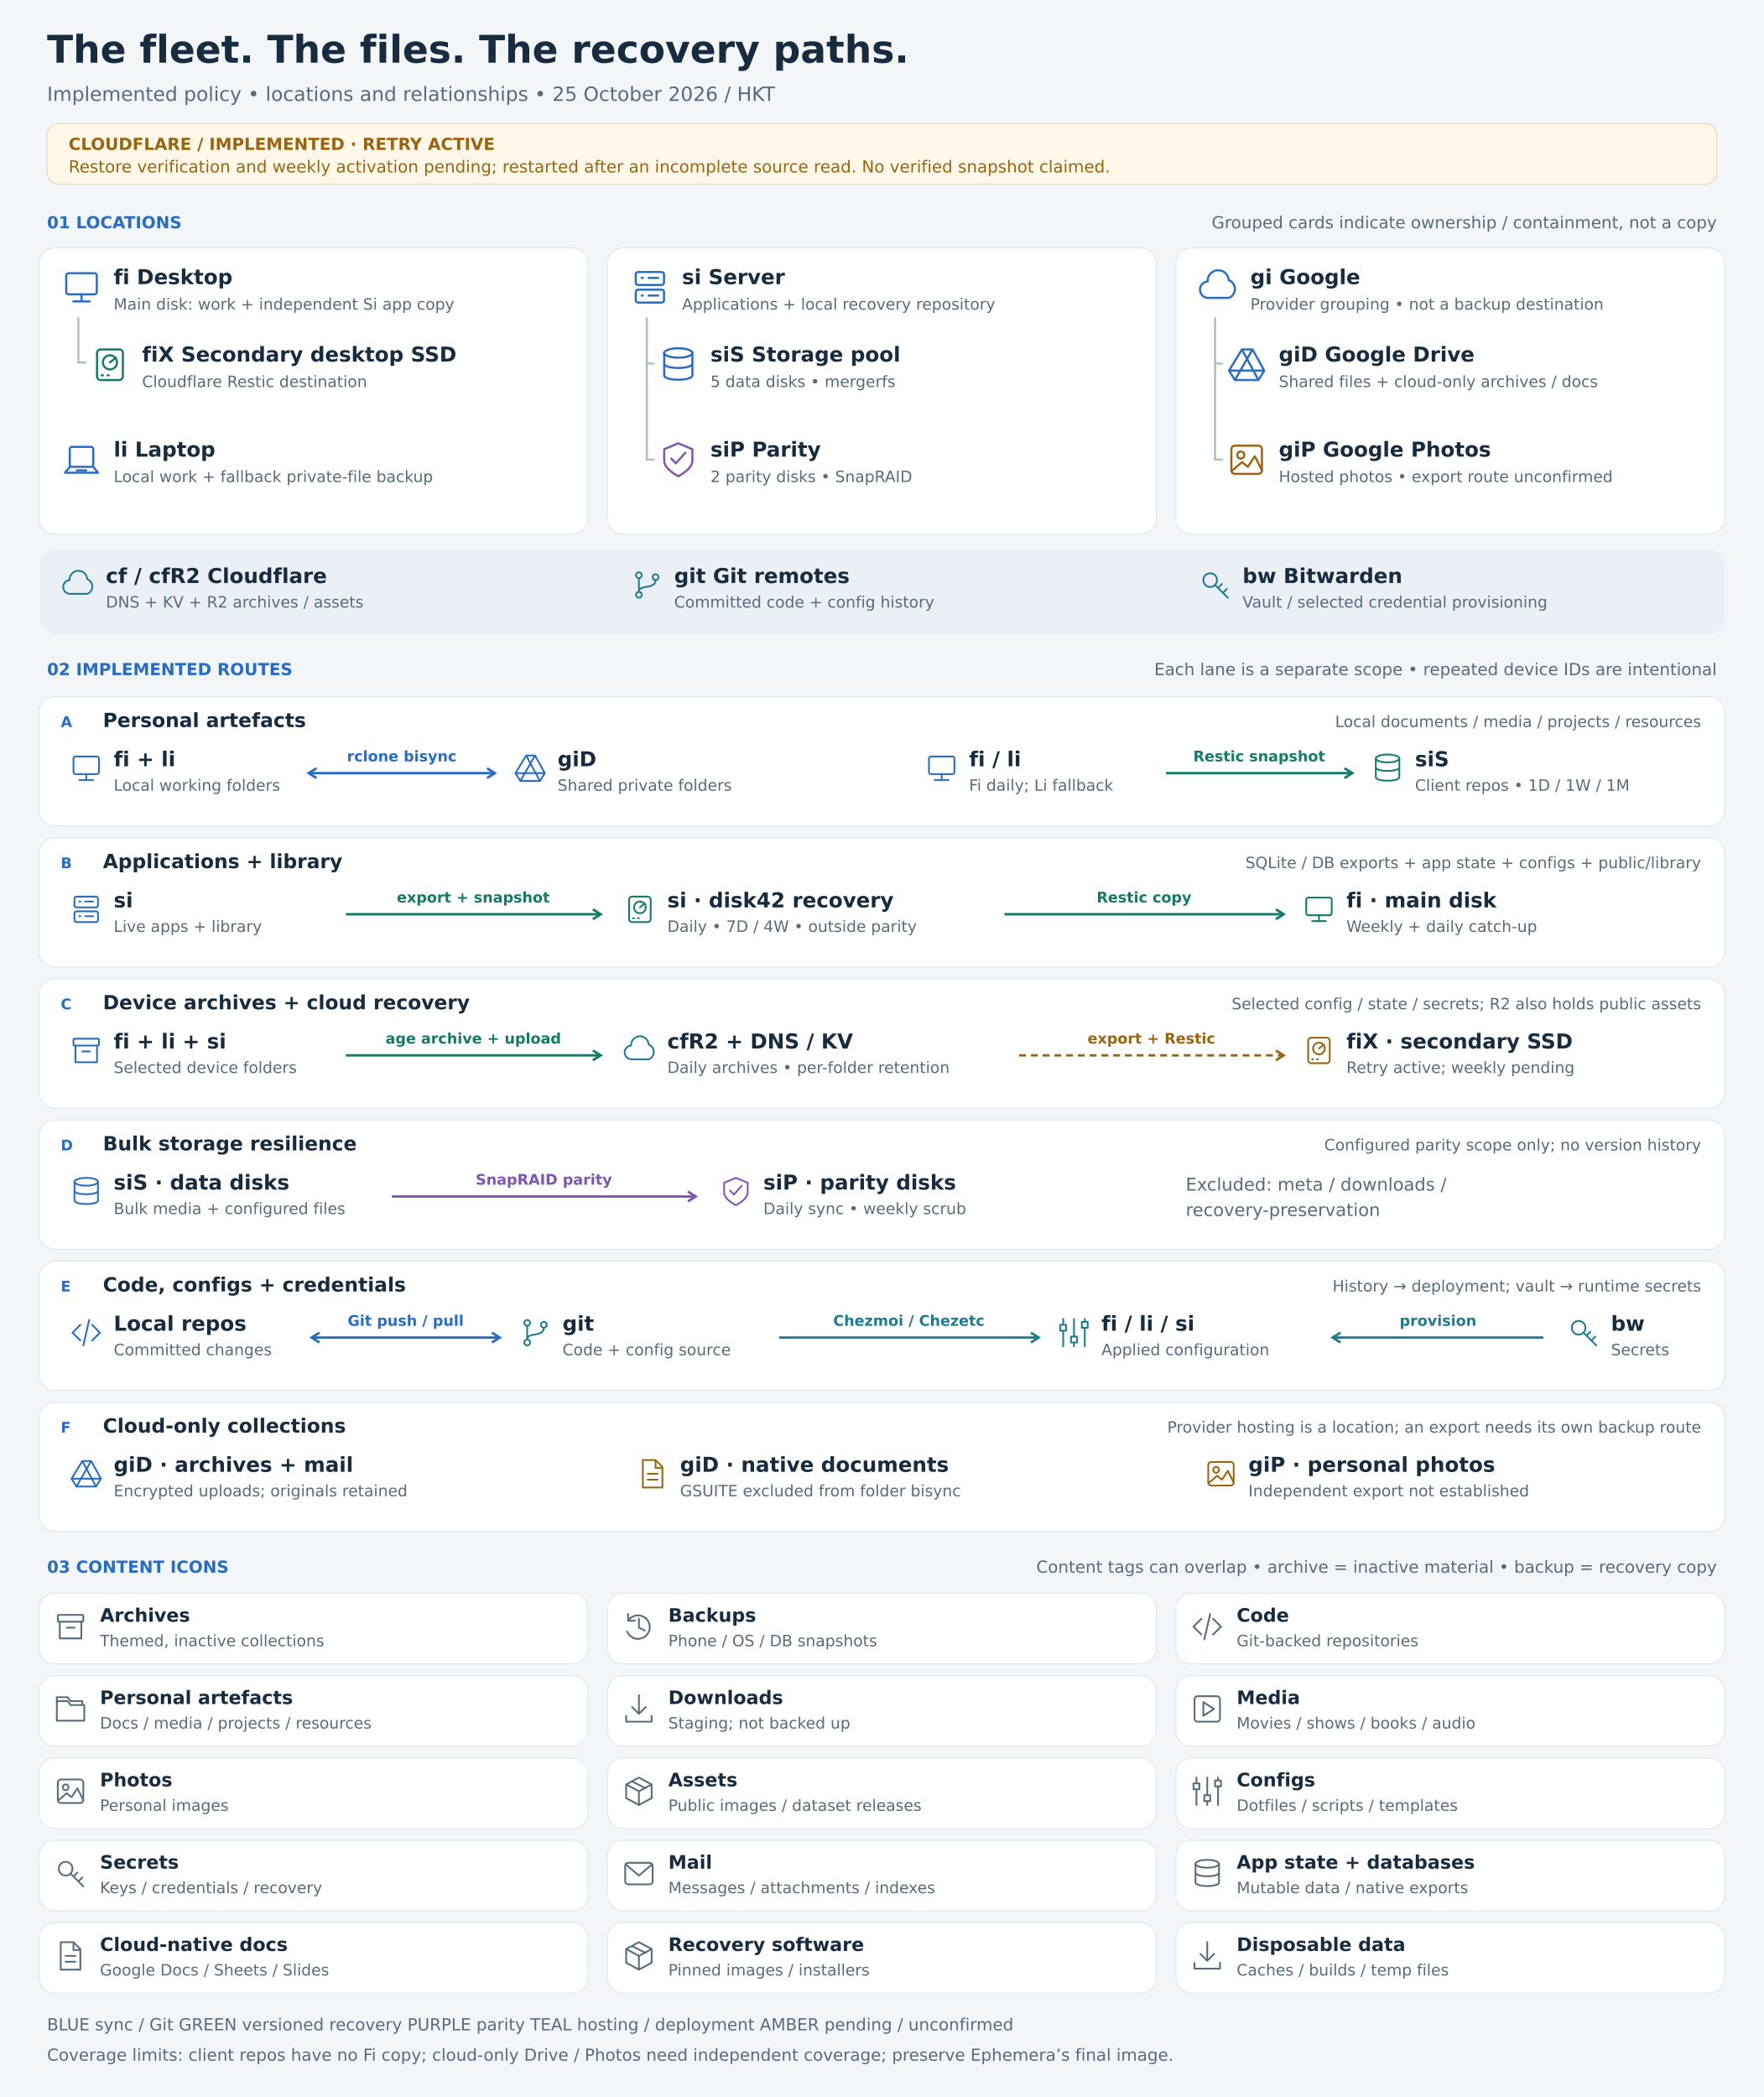
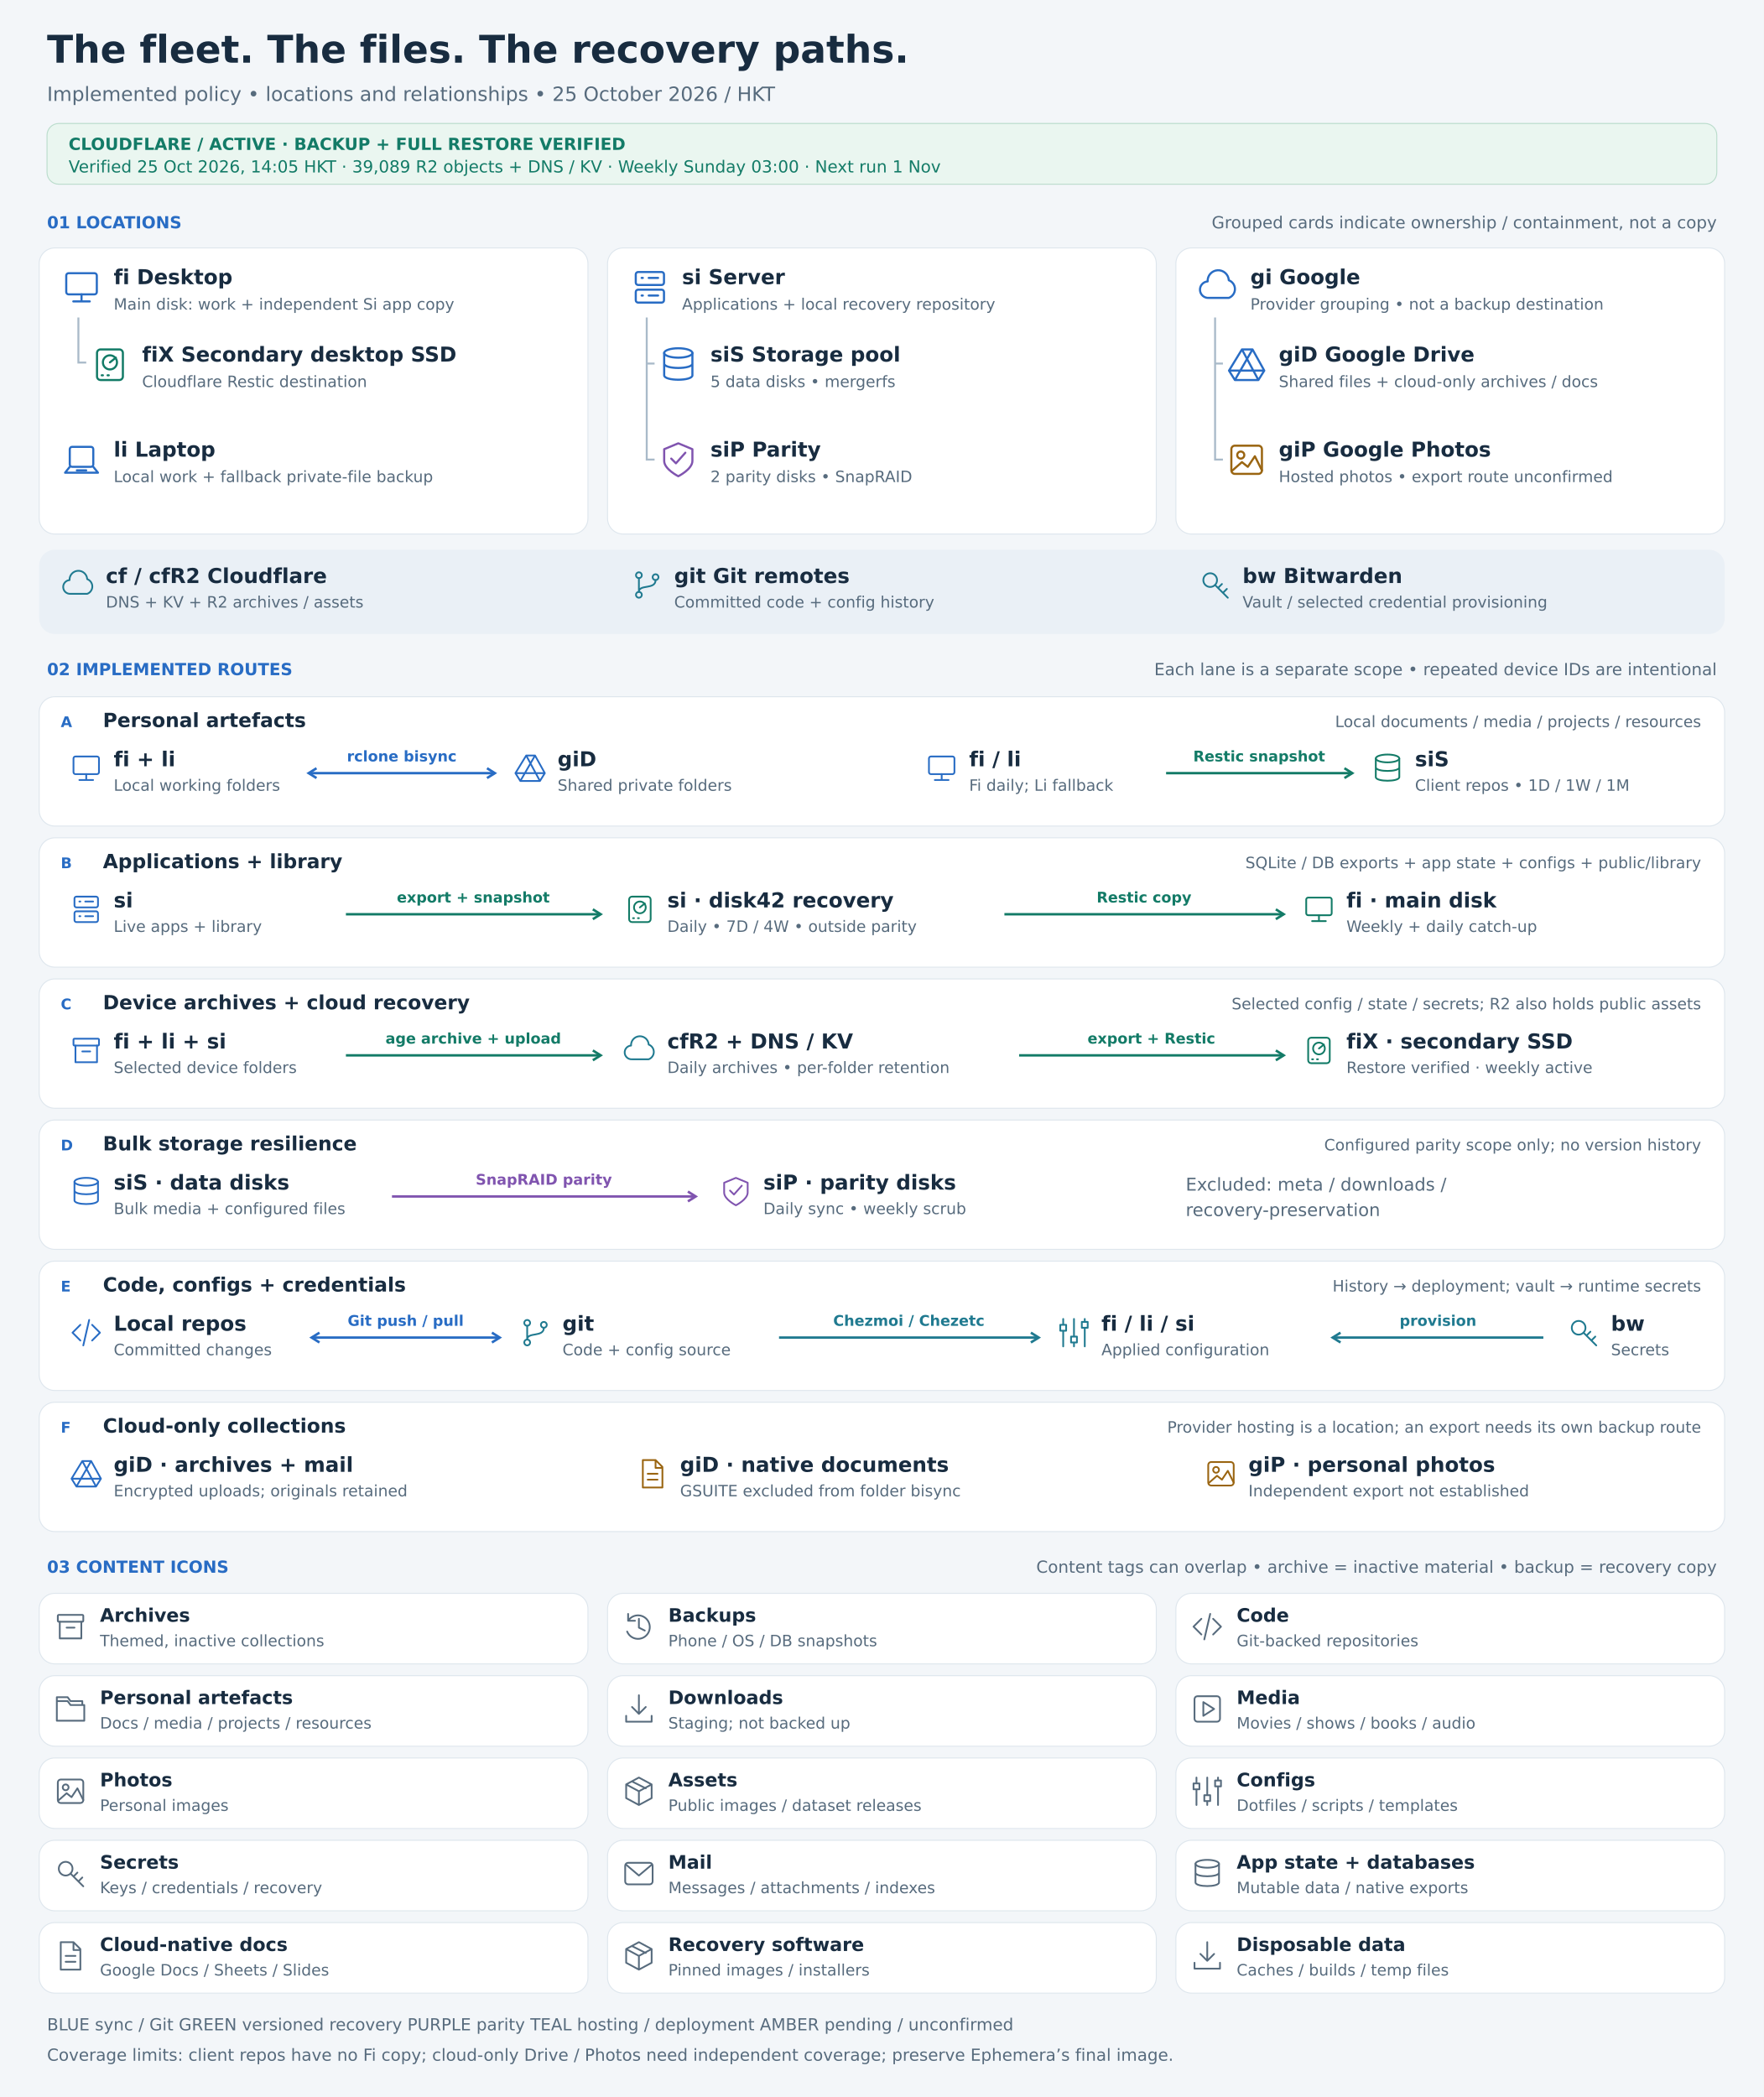
<svg xmlns="http://www.w3.org/2000/svg" width="1800" height="2140" viewBox="0 0 1800 2140" role="img" aria-labelledby="title desc">
  <g font-family="DejaVu Sans, sans-serif">
    <rect x="0" y="0" width="1800" height="2140" rx="0" fill="#F3F6F9" stroke="none" />
    <text x="48" y="64" font-size="39" fill="#182C40" font-weight="700" text-anchor="start">The fleet. The files. The recovery paths.</text>
    <text x="48" y="103" font-size="20" fill="#576B7D" font-weight="400" text-anchor="start">Implemented policy • locations and relationships • 25 October 2026 / HKT</text>
-     <rect x="48" y="126" width="1704" height="62" rx="12" fill="#FFF7E7" stroke="#EBD7AD" />
-     <text x="70" y="153" font-size="17" fill="#9A6511" font-weight="700" text-anchor="start">CLOUDFLARE  /  IMPLEMENTED · RETRY ACTIVE</text>
-     <text x="70" y="176" font-size="17" fill="#9A6511" font-weight="400" text-anchor="start">Restore verification and weekly activation pending; restarted after an incomplete source read. No verified snapshot claimed.</text>
+     <rect x="48" y="126" width="1704" height="62" rx="12" fill="#EAF6F0" stroke="#BADCCC" />
+     <text x="70" y="153" font-size="17" fill="#137B67" font-weight="700" text-anchor="start">CLOUDFLARE  /  ACTIVE · BACKUP + FULL RESTORE VERIFIED</text>
+     <text x="70" y="176" font-size="17" fill="#137B67" font-weight="400" text-anchor="start">Verified 25 Oct 2026, 14:05 HKT · 39,089 R2 objects + DNS / KV · Weekly Sunday 03:00 · Next run 1 Nov</text>
    <text x="48" y="233" font-size="17" fill="#286CC4" font-weight="700" text-anchor="start">01  LOCATIONS</text>
    <text x="1752" y="233" font-size="17" fill="#576B7D" font-weight="400" text-anchor="end">Grouped cards indicate ownership / containment, not a copy</text>
    <rect x="40" y="253" width="560" height="292" rx="16" fill="#FFFFFF" stroke="#DEE6ED" />
    <rect x="620" y="253" width="560" height="292" rx="16" fill="#FFFFFF" stroke="#DEE6ED" />
    <rect x="1200" y="253" width="560" height="292" rx="16" fill="#FFFFFF" stroke="#DEE6ED" />
    <g transform="translate(64 274) scale(1.2)" fill="none" stroke="#286CC4" stroke-width="1.8" stroke-linecap="round" stroke-linejoin="round">
      <rect x="3" y="4" width="26" height="18" rx="2" />
      <path d="M16 22v6m-7 0h14" />
    </g>
    <text x="116" y="290" font-size="21" fill="#182C40" font-weight="650" text-anchor="start">fi  Desktop</text>
    <text x="116" y="316" font-size="16" fill="#576B7D" font-weight="400" text-anchor="start">Main disk: work + independent Si app copy</text>
    <g transform="translate(93 353) scale(1.2)" fill="none" stroke="#137B67" stroke-width="1.8" stroke-linecap="round" stroke-linejoin="round">
      <rect x="5" y="3" width="22" height="26" rx="3" />
      <circle cx="16" cy="14" r="6" />
      <path d="M16 14l5-4M9 25h1m4 0h1" />
    </g>
    <text x="145" y="369" font-size="21" fill="#182C40" font-weight="650" text-anchor="start">fiX  Secondary desktop SSD</text>
    <text x="145" y="395" font-size="16" fill="#576B7D" font-weight="400" text-anchor="start">Cloudflare Restic destination</text>
    <path d="M80 324v46h8" fill="none" stroke="#A9BAC9" stroke-width="2" />
    <g transform="translate(64 450) scale(1.2)" fill="none" stroke="#286CC4" stroke-width="1.8" stroke-linecap="round" stroke-linejoin="round">
      <rect x="6" y="5" width="20" height="17" rx="2" />
      <path d="M6 22l-4 5h28l-4-5M12 25h8" />
    </g>
    <text x="116" y="466" font-size="21" fill="#182C40" font-weight="650" text-anchor="start">li  Laptop</text>
    <text x="116" y="492" font-size="16" fill="#576B7D" font-weight="400" text-anchor="start">Local work + fallback private-file backup</text>
    <g transform="translate(644 274) scale(1.2)" fill="none" stroke="#286CC4" stroke-width="1.8" stroke-linecap="round" stroke-linejoin="round">
      <rect x="4" y="3" width="24" height="11" rx="2" />
      <rect x="4" y="18" width="24" height="11" rx="2" />
      <path d="M9 8h1m5 0h8M9 23h1m5 0h8" />
    </g>
    <text x="696" y="290" font-size="21" fill="#182C40" font-weight="650" text-anchor="start">si  Server</text>
    <text x="696" y="316" font-size="16" fill="#576B7D" font-weight="400" text-anchor="start">Applications + local recovery repository</text>
    <g transform="translate(673 353) scale(1.2)" fill="none" stroke="#286CC4" stroke-width="1.8" stroke-linecap="round" stroke-linejoin="round">
      <ellipse cx="16" cy="6" rx="12" ry="4" />
      <path d="M4 6v9c0 5 24 5 24 0V6M4 15v10c0 5 24 5 24 0V15" />
    </g>
    <text x="725" y="369" font-size="21" fill="#182C40" font-weight="650" text-anchor="start">siS  Storage pool</text>
    <text x="725" y="395" font-size="16" fill="#576B7D" font-weight="400" text-anchor="start">5 data disks • mergerfs</text>
    <g transform="translate(673 450) scale(1.2)" fill="none" stroke="#8054AF" stroke-width="1.8" stroke-linecap="round" stroke-linejoin="round">
      <path d="M16 2L4 7v10c0 7 12 13 12 13s12-6 12-13V7zM10 15l4 4 8-9" />
    </g>
    <text x="725" y="466" font-size="21" fill="#182C40" font-weight="650" text-anchor="start">siP  Parity</text>
    <text x="725" y="492" font-size="16" fill="#576B7D" font-weight="400" text-anchor="start">2 parity disks • SnapRAID</text>
    <path d="M660 324v145h8M660 371h8" fill="none" stroke="#A9BAC9" stroke-width="2" />
    <g transform="translate(1224 274) scale(1.2)" fill="none" stroke="#286CC4" stroke-width="1.8" stroke-linecap="round" stroke-linejoin="round">
      <path d="M8 25a7 7 0 0 1-1-14 9 9 0 0 1 18-1 8 8 0 0 1 0 15z" />
    </g>
    <text x="1276" y="290" font-size="21" fill="#182C40" font-weight="650" text-anchor="start">gi  Google</text>
    <text x="1276" y="316" font-size="16" fill="#576B7D" font-weight="400" text-anchor="start">Provider grouping • not a backup destination</text>
    <g transform="translate(1253 353) scale(1.2)" fill="none" stroke="#286CC4" stroke-width="1.8" stroke-linecap="round" stroke-linejoin="round">
      <path d="M12 3h9l10 18-5 8H6l-5-8zM12 3l14 26M21 3L6 29M1 21h30" />
    </g>
    <text x="1305" y="369" font-size="21" fill="#182C40" font-weight="650" text-anchor="start">giD  Google Drive</text>
    <text x="1305" y="395" font-size="16" fill="#576B7D" font-weight="400" text-anchor="start">Shared files + cloud-only archives / docs</text>
    <g transform="translate(1253 450) scale(1.2)" fill="none" stroke="#9A6511" stroke-width="1.8" stroke-linecap="round" stroke-linejoin="round">
      <rect x="3" y="4" width="26" height="24" rx="3" />
      <circle cx="11" cy="12" r="3" />
      <path d="M4 25l8-7 5 4 6-9 6 12" />
    </g>
    <text x="1305" y="466" font-size="21" fill="#182C40" font-weight="650" text-anchor="start">giP  Google Photos</text>
    <text x="1305" y="492" font-size="16" fill="#576B7D" font-weight="400" text-anchor="start">Hosted photos • export route unconfirmed</text>
    <path d="M1240 324v145h8M1240 371h8" fill="none" stroke="#A9BAC9" stroke-width="2" />
    <rect x="40" y="561" width="1720" height="86" rx="16" fill="#EAF0F6" stroke="none" />
    <g transform="translate(64 581) scale(1)" fill="none" stroke="#207A90" stroke-width="1.8" stroke-linecap="round" stroke-linejoin="round">
      <path d="M8 25a7 7 0 0 1-1-14 9 9 0 0 1 18-1 8 8 0 0 1 0 15z" />
    </g>
    <text x="108" y="595" font-size="21" fill="#182C40" font-weight="650" text-anchor="start">cf / cfR2  Cloudflare</text>
    <text x="108" y="620" font-size="16" fill="#576B7D" font-weight="400" text-anchor="start">DNS + KV + R2 archives / assets</text>
    <g transform="translate(644 581) scale(1)" fill="none" stroke="#207A90" stroke-width="1.8" stroke-linecap="round" stroke-linejoin="round">
      <circle cx="8" cy="6" r="3" />
      <circle cx="8" cy="26" r="3" />
      <circle cx="25" cy="8" r="3" />
      <path d="M8 9v14m17-12c0 10-17 4-17 12" />
    </g>
    <text x="688" y="595" font-size="21" fill="#182C40" font-weight="650" text-anchor="start">git  Git remotes</text>
    <text x="688" y="620" font-size="16" fill="#576B7D" font-weight="400" text-anchor="start">Committed code + config history</text>
    <g transform="translate(1224 581) scale(1)" fill="none" stroke="#207A90" stroke-width="1.8" stroke-linecap="round" stroke-linejoin="round">
      <circle cx="11" cy="11" r="7" />
      <path d="M16 16l13 13m-5-5 4-4m-9-1 4-4" />
    </g>
    <text x="1268" y="595" font-size="21" fill="#182C40" font-weight="650" text-anchor="start">bw  Bitwarden</text>
    <text x="1268" y="620" font-size="16" fill="#576B7D" font-weight="400" text-anchor="start">Vault / selected credential provisioning</text>
    <text x="48" y="689" font-size="17" fill="#286CC4" font-weight="700" text-anchor="start">02  IMPLEMENTED ROUTES</text>
    <text x="1752" y="689" font-size="17" fill="#576B7D" font-weight="400" text-anchor="end">Each lane is a separate scope • repeated device IDs are intentional</text>
    <rect x="40" y="711" width="1720" height="132" rx="16" fill="#FFFFFF" stroke="#DEE6ED" />
    <text x="62" y="742" font-size="15" fill="#286CC4" font-weight="700" text-anchor="start">A</text>
    <text x="105" y="742" font-size="20" fill="#182C40" font-weight="650" text-anchor="start">Personal artefacts</text>
    <text x="1736" y="742" font-size="16" fill="#576B7D" font-weight="400" text-anchor="end">Local documents / media / projects / resources</text>
    <g transform="translate(72 768) scale(1)" fill="none" stroke="#286CC4" stroke-width="1.8" stroke-linecap="round" stroke-linejoin="round">
      <rect x="3" y="4" width="26" height="18" rx="2" />
      <path d="M16 22v6m-7 0h14" />
    </g>
    <text x="116" y="782" font-size="21" fill="#182C40" font-weight="650" text-anchor="start">fi + li</text>
    <text x="116" y="807" font-size="16" fill="#576B7D" font-weight="400" text-anchor="start">Local working folders</text>
    <path d="M315 789H505" stroke="#286CC4" stroke-width="2.5" fill="none" />
    <path d="M497 784l8 5 -8 5" fill="none" stroke="#286CC4" stroke-width="2.5" />
    <path d="M323 784l-8 5 8 5" fill="none" stroke="#286CC4" stroke-width="2.5" />
    <text x="410.0" y="777" font-size="15" fill="#286CC4" font-weight="650" text-anchor="middle">rclone bisync</text>
    <g transform="translate(525 768) scale(1)" fill="none" stroke="#286CC4" stroke-width="1.8" stroke-linecap="round" stroke-linejoin="round">
      <path d="M12 3h9l10 18-5 8H6l-5-8zM12 3l14 26M21 3L6 29M1 21h30" />
    </g>
    <text x="569" y="782" font-size="21" fill="#182C40" font-weight="650" text-anchor="start">giD</text>
    <text x="569" y="807" font-size="16" fill="#576B7D" font-weight="400" text-anchor="start">Shared private folders</text>
    <g transform="translate(945 768) scale(1)" fill="none" stroke="#286CC4" stroke-width="1.8" stroke-linecap="round" stroke-linejoin="round">
      <rect x="3" y="4" width="26" height="18" rx="2" />
      <path d="M16 22v6m-7 0h14" />
    </g>
    <text x="989" y="782" font-size="21" fill="#182C40" font-weight="650" text-anchor="start">fi / li</text>
    <text x="989" y="807" font-size="16" fill="#576B7D" font-weight="400" text-anchor="start">Fi daily; Li fallback</text>
    <path d="M1190 789H1380" stroke="#137B67" stroke-width="2.5" fill="none" />
    <path d="M1372 784l8 5 -8 5" fill="none" stroke="#137B67" stroke-width="2.5" />
    <text x="1285.0" y="777" font-size="15" fill="#137B67" font-weight="650" text-anchor="middle">Restic snapshot</text>
    <g transform="translate(1400 768) scale(1)" fill="none" stroke="#137B67" stroke-width="1.8" stroke-linecap="round" stroke-linejoin="round">
      <ellipse cx="16" cy="6" rx="12" ry="4" />
      <path d="M4 6v9c0 5 24 5 24 0V6M4 15v10c0 5 24 5 24 0V15" />
    </g>
    <text x="1444" y="782" font-size="21" fill="#182C40" font-weight="650" text-anchor="start">siS</text>
    <text x="1444" y="807" font-size="16" fill="#576B7D" font-weight="400" text-anchor="start">Client repos • 1D / 1W / 1M</text>
    <rect x="40" y="855" width="1720" height="132" rx="16" fill="#FFFFFF" stroke="#DEE6ED" />
    <text x="62" y="886" font-size="15" fill="#286CC4" font-weight="700" text-anchor="start">B</text>
    <text x="105" y="886" font-size="20" fill="#182C40" font-weight="650" text-anchor="start">Applications + library</text>
    <text x="1736" y="886" font-size="16" fill="#576B7D" font-weight="400" text-anchor="end">SQLite / DB exports + app state + configs + public/library</text>
    <g transform="translate(72 912) scale(1)" fill="none" stroke="#286CC4" stroke-width="1.8" stroke-linecap="round" stroke-linejoin="round">
      <rect x="4" y="3" width="24" height="11" rx="2" />
      <rect x="4" y="18" width="24" height="11" rx="2" />
      <path d="M9 8h1m5 0h8M9 23h1m5 0h8" />
    </g>
    <text x="116" y="926" font-size="21" fill="#182C40" font-weight="650" text-anchor="start">si</text>
    <text x="116" y="951" font-size="16" fill="#576B7D" font-weight="400" text-anchor="start">Live apps + library</text>
    <path d="M353 933H613" stroke="#137B67" stroke-width="2.5" fill="none" />
    <path d="M605 928l8 5 -8 5" fill="none" stroke="#137B67" stroke-width="2.5" />
    <text x="483.0" y="921" font-size="15" fill="#137B67" font-weight="650" text-anchor="middle">export + snapshot</text>
    <g transform="translate(637 912) scale(1)" fill="none" stroke="#137B67" stroke-width="1.8" stroke-linecap="round" stroke-linejoin="round">
      <rect x="5" y="3" width="22" height="26" rx="3" />
      <circle cx="16" cy="14" r="6" />
      <path d="M16 14l5-4M9 25h1m4 0h1" />
    </g>
    <text x="681" y="926" font-size="21" fill="#182C40" font-weight="650" text-anchor="start">si · disk42 recovery</text>
    <text x="681" y="951" font-size="16" fill="#576B7D" font-weight="400" text-anchor="start">Daily • 7D / 4W • outside parity</text>
    <path d="M1025 933H1310" stroke="#137B67" stroke-width="2.5" fill="none" />
    <path d="M1302 928l8 5 -8 5" fill="none" stroke="#137B67" stroke-width="2.5" />
    <text x="1167.5" y="921" font-size="15" fill="#137B67" font-weight="650" text-anchor="middle">Restic copy</text>
    <g transform="translate(1330 912) scale(1)" fill="none" stroke="#137B67" stroke-width="1.8" stroke-linecap="round" stroke-linejoin="round">
      <rect x="3" y="4" width="26" height="18" rx="2" />
      <path d="M16 22v6m-7 0h14" />
    </g>
    <text x="1374" y="926" font-size="21" fill="#182C40" font-weight="650" text-anchor="start">fi · main disk</text>
    <text x="1374" y="951" font-size="16" fill="#576B7D" font-weight="400" text-anchor="start">Weekly + daily catch-up</text>
    <rect x="40" y="999" width="1720" height="132" rx="16" fill="#FFFFFF" stroke="#DEE6ED" />
    <text x="62" y="1030" font-size="15" fill="#286CC4" font-weight="700" text-anchor="start">C</text>
    <text x="105" y="1030" font-size="20" fill="#182C40" font-weight="650" text-anchor="start">Device archives + cloud recovery</text>
    <text x="1736" y="1030" font-size="16" fill="#576B7D" font-weight="400" text-anchor="end">Selected config / state / secrets; R2 also holds public assets</text>
    <g transform="translate(72 1056) scale(1)" fill="none" stroke="#286CC4" stroke-width="1.8" stroke-linecap="round" stroke-linejoin="round">
      <rect x="3" y="4" width="26" height="7" rx="1" />
      <path d="M5 11v17h22V11M12 17h8" />
    </g>
    <text x="116" y="1070" font-size="21" fill="#182C40" font-weight="650" text-anchor="start">fi + li + si</text>
    <text x="116" y="1095" font-size="16" fill="#576B7D" font-weight="400" text-anchor="start">Selected device folders</text>
    <path d="M353 1077H613" stroke="#137B67" stroke-width="2.5" fill="none" />
    <path d="M605 1072l8 5 -8 5" fill="none" stroke="#137B67" stroke-width="2.5" />
    <text x="483.0" y="1065" font-size="15" fill="#137B67" font-weight="650" text-anchor="middle">age archive + upload</text>
    <g transform="translate(637 1056) scale(1)" fill="none" stroke="#207A90" stroke-width="1.8" stroke-linecap="round" stroke-linejoin="round">
      <path d="M8 25a7 7 0 0 1-1-14 9 9 0 0 1 18-1 8 8 0 0 1 0 15z" />
    </g>
    <text x="681" y="1070" font-size="21" fill="#182C40" font-weight="650" text-anchor="start">cfR2 + DNS / KV</text>
    <text x="681" y="1095" font-size="16" fill="#576B7D" font-weight="400" text-anchor="start">Daily archives • per-folder retention</text>
-     <path d="M1040 1077H1310" stroke="#9A6511" stroke-width="2.5" fill="none" stroke-dasharray="7 5" />
-     <path d="M1302 1072l8 5 -8 5" fill="none" stroke="#9A6511" stroke-width="2.5" />
-     <text x="1175.0" y="1065" font-size="15" fill="#9A6511" font-weight="650" text-anchor="middle">export + Restic</text>
-     <g transform="translate(1330 1056) scale(1)" fill="none" stroke="#9A6511" stroke-width="1.8" stroke-linecap="round" stroke-linejoin="round">
+     <path d="M1040 1077H1310" stroke="#137B67" stroke-width="2.5" fill="none" />
+     <path d="M1302 1072l8 5 -8 5" fill="none" stroke="#137B67" stroke-width="2.5" />
+     <text x="1175.0" y="1065" font-size="15" fill="#137B67" font-weight="650" text-anchor="middle">export + Restic</text>
+     <g transform="translate(1330 1056) scale(1)" fill="none" stroke="#137B67" stroke-width="1.8" stroke-linecap="round" stroke-linejoin="round">
      <rect x="5" y="3" width="22" height="26" rx="3" />
      <circle cx="16" cy="14" r="6" />
      <path d="M16 14l5-4M9 25h1m4 0h1" />
    </g>
    <text x="1374" y="1070" font-size="21" fill="#182C40" font-weight="650" text-anchor="start">fiX · secondary SSD</text>
-     <text x="1374" y="1095" font-size="16" fill="#576B7D" font-weight="400" text-anchor="start">Retry active; weekly pending</text>
+     <text x="1374" y="1095" font-size="16" fill="#576B7D" font-weight="400" text-anchor="start">Restore verified · weekly active</text>
    <rect x="40" y="1143" width="1720" height="132" rx="16" fill="#FFFFFF" stroke="#DEE6ED" />
    <text x="62" y="1174" font-size="15" fill="#286CC4" font-weight="700" text-anchor="start">D</text>
    <text x="105" y="1174" font-size="20" fill="#182C40" font-weight="650" text-anchor="start">Bulk storage resilience</text>
    <text x="1736" y="1174" font-size="16" fill="#576B7D" font-weight="400" text-anchor="end">Configured parity scope only; no version history</text>
    <g transform="translate(72 1200) scale(1)" fill="none" stroke="#286CC4" stroke-width="1.8" stroke-linecap="round" stroke-linejoin="round">
      <ellipse cx="16" cy="6" rx="12" ry="4" />
      <path d="M4 6v9c0 5 24 5 24 0V6M4 15v10c0 5 24 5 24 0V15" />
    </g>
    <text x="116" y="1214" font-size="21" fill="#182C40" font-weight="650" text-anchor="start">siS · data disks</text>
    <text x="116" y="1239" font-size="16" fill="#576B7D" font-weight="400" text-anchor="start">Bulk media + configured files</text>
    <path d="M400 1221H710" stroke="#8054AF" stroke-width="2.5" fill="none" />
    <path d="M702 1216l8 5 -8 5" fill="none" stroke="#8054AF" stroke-width="2.5" />
    <text x="555.0" y="1209" font-size="15" fill="#8054AF" font-weight="650" text-anchor="middle">SnapRAID parity</text>
    <g transform="translate(735 1200) scale(1)" fill="none" stroke="#8054AF" stroke-width="1.8" stroke-linecap="round" stroke-linejoin="round">
      <path d="M16 2L4 7v10c0 7 12 13 12 13s12-6 12-13V7zM10 15l4 4 8-9" />
    </g>
    <text x="779" y="1214" font-size="21" fill="#182C40" font-weight="650" text-anchor="start">siP · parity disks</text>
    <text x="779" y="1239" font-size="16" fill="#576B7D" font-weight="400" text-anchor="start">Daily sync • weekly scrub</text>
    <text x="1210" y="1215" font-size="18" fill="#576B7D" font-weight="400" text-anchor="start">Excluded: meta / downloads /</text>
    <text x="1210" y="1241" font-size="18" fill="#576B7D" font-weight="400" text-anchor="start">recovery-preservation</text>
    <rect x="40" y="1287" width="1720" height="132" rx="16" fill="#FFFFFF" stroke="#DEE6ED" />
    <text x="62" y="1318" font-size="15" fill="#286CC4" font-weight="700" text-anchor="start">E</text>
    <text x="105" y="1318" font-size="20" fill="#182C40" font-weight="650" text-anchor="start">Code, configs + credentials</text>
    <text x="1736" y="1318" font-size="16" fill="#576B7D" font-weight="400" text-anchor="end">History → deployment; vault → runtime secrets</text>
    <g transform="translate(72 1344) scale(1)" fill="none" stroke="#286CC4" stroke-width="1.8" stroke-linecap="round" stroke-linejoin="round">
      <path d="M10 8l-8 8 8 8m12-16 8 8-8 8M19 3l-6 26" />
    </g>
    <text x="116" y="1358" font-size="21" fill="#182C40" font-weight="650" text-anchor="start">Local repos</text>
    <text x="116" y="1383" font-size="16" fill="#576B7D" font-weight="400" text-anchor="start">Committed changes</text>
    <path d="M318 1365H510" stroke="#286CC4" stroke-width="2.5" fill="none" />
    <path d="M502 1360l8 5 -8 5" fill="none" stroke="#286CC4" stroke-width="2.5" />
    <path d="M326 1360l-8 5 8 5" fill="none" stroke="#286CC4" stroke-width="2.5" />
    <text x="414.0" y="1353" font-size="15" fill="#286CC4" font-weight="650" text-anchor="middle">Git push / pull</text>
    <g transform="translate(530 1344) scale(1)" fill="none" stroke="#207A90" stroke-width="1.8" stroke-linecap="round" stroke-linejoin="round">
      <circle cx="8" cy="6" r="3" />
      <circle cx="8" cy="26" r="3" />
      <circle cx="25" cy="8" r="3" />
      <path d="M8 9v14m17-12c0 10-17 4-17 12" />
    </g>
    <text x="574" y="1358" font-size="21" fill="#182C40" font-weight="650" text-anchor="start">git</text>
    <text x="574" y="1383" font-size="16" fill="#576B7D" font-weight="400" text-anchor="start">Code + config source</text>
    <path d="M795 1365H1060" stroke="#207A90" stroke-width="2.5" fill="none" />
    <path d="M1052 1360l8 5 -8 5" fill="none" stroke="#207A90" stroke-width="2.5" />
    <text x="927.5" y="1353" font-size="15" fill="#207A90" font-weight="650" text-anchor="middle">Chezmoi / Chezetc</text>
    <g transform="translate(1080 1344) scale(1)" fill="none" stroke="#207A90" stroke-width="1.8" stroke-linecap="round" stroke-linejoin="round">
      <path d="M5 2v28M16 2v28M27 2v28" />
      <rect x="2" y="8" width="6" height="6" fill="white" />
      <rect x="13" y="20" width="6" height="6" fill="white" />
      <rect x="24" y="5" width="6" height="6" fill="white" />
    </g>
    <text x="1124" y="1358" font-size="21" fill="#182C40" font-weight="650" text-anchor="start">fi / li / si</text>
    <text x="1124" y="1383" font-size="16" fill="#576B7D" font-weight="400" text-anchor="start">Applied configuration</text>
    <path d="M1575 1365H1360" stroke="#207A90" stroke-width="2.5" fill="none" />
    <path d="M1368 1360l-8 5 8 5" fill="none" stroke="#207A90" stroke-width="2.5" />
    <text x="1467.5" y="1353" font-size="15" fill="#207A90" font-weight="650" text-anchor="middle">provision</text>
    <g transform="translate(1600 1344) scale(1)" fill="none" stroke="#207A90" stroke-width="1.8" stroke-linecap="round" stroke-linejoin="round">
      <circle cx="11" cy="11" r="7" />
      <path d="M16 16l13 13m-5-5 4-4m-9-1 4-4" />
    </g>
    <text x="1644" y="1358" font-size="21" fill="#182C40" font-weight="650" text-anchor="start">bw</text>
    <text x="1644" y="1383" font-size="16" fill="#576B7D" font-weight="400" text-anchor="start">Secrets</text>
    <rect x="40" y="1431" width="1720" height="132" rx="16" fill="#FFFFFF" stroke="#DEE6ED" />
    <text x="62" y="1462" font-size="15" fill="#286CC4" font-weight="700" text-anchor="start">F</text>
    <text x="105" y="1462" font-size="20" fill="#182C40" font-weight="650" text-anchor="start">Cloud-only collections</text>
    <text x="1736" y="1462" font-size="16" fill="#576B7D" font-weight="400" text-anchor="end">Provider hosting is a location; an export needs its own backup route</text>
    <g transform="translate(72 1488) scale(1)" fill="none" stroke="#286CC4" stroke-width="1.8" stroke-linecap="round" stroke-linejoin="round">
      <path d="M12 3h9l10 18-5 8H6l-5-8zM12 3l14 26M21 3L6 29M1 21h30" />
    </g>
    <text x="116" y="1502" font-size="21" fill="#182C40" font-weight="650" text-anchor="start">giD · archives + mail</text>
    <text x="116" y="1527" font-size="16" fill="#576B7D" font-weight="400" text-anchor="start">Encrypted uploads; originals retained</text>
    <g transform="translate(650 1488) scale(1)" fill="none" stroke="#9A6511" stroke-width="1.8" stroke-linecap="round" stroke-linejoin="round">
      <path d="M6 2h13l7 7v21H6zM19 2v8h7M11 16h10M11 22h10" />
    </g>
    <text x="694" y="1502" font-size="21" fill="#182C40" font-weight="650" text-anchor="start">giD · native documents</text>
    <text x="694" y="1527" font-size="16" fill="#576B7D" font-weight="400" text-anchor="start">GSUITE excluded from folder bisync</text>
    <g transform="translate(1230 1488) scale(1)" fill="none" stroke="#9A6511" stroke-width="1.8" stroke-linecap="round" stroke-linejoin="round">
      <rect x="3" y="4" width="26" height="24" rx="3" />
      <circle cx="11" cy="12" r="3" />
      <path d="M4 25l8-7 5 4 6-9 6 12" />
    </g>
    <text x="1274" y="1502" font-size="21" fill="#182C40" font-weight="650" text-anchor="start">giP · personal photos</text>
    <text x="1274" y="1527" font-size="16" fill="#576B7D" font-weight="400" text-anchor="start">Independent export not established</text>
    <text x="48" y="1605" font-size="17" fill="#286CC4" font-weight="700" text-anchor="start">03  CONTENT ICONS</text>
    <text x="1752" y="1605" font-size="17" fill="#576B7D" font-weight="400" text-anchor="end">Content tags can overlap • archive = inactive material • backup = recovery copy</text>
    <rect x="40" y="1626" width="560" height="72" rx="16" fill="#FFFFFF" stroke="#DEE6ED" />
    <g transform="translate(56 1644) scale(1)" fill="none" stroke="#576B7D" stroke-width="1.8" stroke-linecap="round" stroke-linejoin="round">
      <rect x="3" y="4" width="26" height="7" rx="1" />
      <path d="M5 11v17h22V11M12 17h8" />
    </g>
    <text x="102" y="1655" font-size="19" fill="#182C40" font-weight="650" text-anchor="start">Archives</text>
    <text x="102" y="1680" font-size="16" fill="#576B7D" font-weight="400" text-anchor="start">Themed, inactive collections</text>
    <rect x="620" y="1626" width="560" height="72" rx="16" fill="#FFFFFF" stroke="#DEE6ED" />
    <g transform="translate(636 1644) scale(1)" fill="none" stroke="#576B7D" stroke-width="1.8" stroke-linecap="round" stroke-linejoin="round">
      <path d="M5 10A12 12 0 1 1 4 21M5 3v7h7M16 8v9l6 3" />
    </g>
    <text x="682" y="1655" font-size="19" fill="#182C40" font-weight="650" text-anchor="start">Backups</text>
    <text x="682" y="1680" font-size="16" fill="#576B7D" font-weight="400" text-anchor="start">Phone / OS / DB snapshots</text>
    <rect x="1200" y="1626" width="560" height="72" rx="16" fill="#FFFFFF" stroke="#DEE6ED" />
    <g transform="translate(1216 1644) scale(1)" fill="none" stroke="#576B7D" stroke-width="1.8" stroke-linecap="round" stroke-linejoin="round">
      <path d="M10 8l-8 8 8 8m12-16 8 8-8 8M19 3l-6 26" />
    </g>
    <text x="1262" y="1655" font-size="19" fill="#182C40" font-weight="650" text-anchor="start">Code</text>
    <text x="1262" y="1680" font-size="16" fill="#576B7D" font-weight="400" text-anchor="start">Git-backed repositories</text>
    <rect x="40" y="1710" width="560" height="72" rx="16" fill="#FFFFFF" stroke="#DEE6ED" />
    <g transform="translate(56 1728) scale(1)" fill="none" stroke="#576B7D" stroke-width="1.8" stroke-linecap="round" stroke-linejoin="round">
      <path d="M2 8h11l3 4h14v16H2zM2 8V4h11l3 4h12v4" />
    </g>
    <text x="102" y="1739" font-size="19" fill="#182C40" font-weight="650" text-anchor="start">Personal artefacts</text>
    <text x="102" y="1764" font-size="16" fill="#576B7D" font-weight="400" text-anchor="start">Docs / media / projects / resources</text>
    <rect x="620" y="1710" width="560" height="72" rx="16" fill="#FFFFFF" stroke="#DEE6ED" />
    <g transform="translate(636 1728) scale(1)" fill="none" stroke="#576B7D" stroke-width="1.8" stroke-linecap="round" stroke-linejoin="round">
      <path d="M16 2v19m-7-7 7 7 7-7M3 23v6h26v-6" />
    </g>
    <text x="682" y="1739" font-size="19" fill="#182C40" font-weight="650" text-anchor="start">Downloads</text>
    <text x="682" y="1764" font-size="16" fill="#576B7D" font-weight="400" text-anchor="start">Staging; not backed up</text>
    <rect x="1200" y="1710" width="560" height="72" rx="16" fill="#FFFFFF" stroke="#DEE6ED" />
    <g transform="translate(1216 1728) scale(1)" fill="none" stroke="#576B7D" stroke-width="1.8" stroke-linecap="round" stroke-linejoin="round">
      <rect x="3" y="3" width="26" height="26" rx="3" />
      <path d="M12 9l11 7-11 7z" />
    </g>
    <text x="1262" y="1739" font-size="19" fill="#182C40" font-weight="650" text-anchor="start">Media</text>
    <text x="1262" y="1764" font-size="16" fill="#576B7D" font-weight="400" text-anchor="start">Movies / shows / books / audio</text>
    <rect x="40" y="1794" width="560" height="72" rx="16" fill="#FFFFFF" stroke="#DEE6ED" />
    <g transform="translate(56 1812) scale(1)" fill="none" stroke="#576B7D" stroke-width="1.8" stroke-linecap="round" stroke-linejoin="round">
      <rect x="3" y="4" width="26" height="24" rx="3" />
      <circle cx="11" cy="12" r="3" />
      <path d="M4 25l8-7 5 4 6-9 6 12" />
    </g>
    <text x="102" y="1823" font-size="19" fill="#182C40" font-weight="650" text-anchor="start">Photos</text>
    <text x="102" y="1848" font-size="16" fill="#576B7D" font-weight="400" text-anchor="start">Personal images</text>
    <rect x="620" y="1794" width="560" height="72" rx="16" fill="#FFFFFF" stroke="#DEE6ED" />
    <g transform="translate(636 1812) scale(1)" fill="none" stroke="#576B7D" stroke-width="1.8" stroke-linecap="round" stroke-linejoin="round">
      <path d="M16 2l13 7v14l-13 7-13-7V9zM3 9l13 7 13-7M16 16v14M9 6l14 7" />
    </g>
    <text x="682" y="1823" font-size="19" fill="#182C40" font-weight="650" text-anchor="start">Assets</text>
    <text x="682" y="1848" font-size="16" fill="#576B7D" font-weight="400" text-anchor="start">Public images / dataset releases</text>
    <rect x="1200" y="1794" width="560" height="72" rx="16" fill="#FFFFFF" stroke="#DEE6ED" />
    <g transform="translate(1216 1812) scale(1)" fill="none" stroke="#576B7D" stroke-width="1.8" stroke-linecap="round" stroke-linejoin="round">
      <path d="M5 2v28M16 2v28M27 2v28" />
      <rect x="2" y="8" width="6" height="6" fill="white" />
      <rect x="13" y="20" width="6" height="6" fill="white" />
      <rect x="24" y="5" width="6" height="6" fill="white" />
    </g>
    <text x="1262" y="1823" font-size="19" fill="#182C40" font-weight="650" text-anchor="start">Configs</text>
    <text x="1262" y="1848" font-size="16" fill="#576B7D" font-weight="400" text-anchor="start">Dotfiles / scripts / templates</text>
    <rect x="40" y="1878" width="560" height="72" rx="16" fill="#FFFFFF" stroke="#DEE6ED" />
    <g transform="translate(56 1896) scale(1)" fill="none" stroke="#576B7D" stroke-width="1.8" stroke-linecap="round" stroke-linejoin="round">
      <circle cx="11" cy="11" r="7" />
      <path d="M16 16l13 13m-5-5 4-4m-9-1 4-4" />
    </g>
    <text x="102" y="1907" font-size="19" fill="#182C40" font-weight="650" text-anchor="start">Secrets</text>
    <text x="102" y="1932" font-size="16" fill="#576B7D" font-weight="400" text-anchor="start">Keys / credentials / recovery</text>
    <rect x="620" y="1878" width="560" height="72" rx="16" fill="#FFFFFF" stroke="#DEE6ED" />
    <g transform="translate(636 1896) scale(1)" fill="none" stroke="#576B7D" stroke-width="1.8" stroke-linecap="round" stroke-linejoin="round">
      <rect x="2" y="5" width="28" height="22" rx="3" />
      <path d="M3 7l13 11L29 7" />
    </g>
    <text x="682" y="1907" font-size="19" fill="#182C40" font-weight="650" text-anchor="start">Mail</text>
    <text x="682" y="1932" font-size="16" fill="#576B7D" font-weight="400" text-anchor="start">Messages / attachments / indexes</text>
    <rect x="1200" y="1878" width="560" height="72" rx="16" fill="#FFFFFF" stroke="#DEE6ED" />
    <g transform="translate(1216 1896) scale(1)" fill="none" stroke="#576B7D" stroke-width="1.8" stroke-linecap="round" stroke-linejoin="round">
      <ellipse cx="16" cy="6" rx="12" ry="4" />
      <path d="M4 6v9c0 5 24 5 24 0V6M4 15v10c0 5 24 5 24 0V15" />
    </g>
    <text x="1262" y="1907" font-size="19" fill="#182C40" font-weight="650" text-anchor="start">App state + databases</text>
    <text x="1262" y="1932" font-size="16" fill="#576B7D" font-weight="400" text-anchor="start">Mutable data / native exports</text>
    <rect x="40" y="1962" width="560" height="72" rx="16" fill="#FFFFFF" stroke="#DEE6ED" />
    <g transform="translate(56 1980) scale(1)" fill="none" stroke="#576B7D" stroke-width="1.8" stroke-linecap="round" stroke-linejoin="round">
      <path d="M6 2h13l7 7v21H6zM19 2v8h7M11 16h10M11 22h10" />
    </g>
    <text x="102" y="1991" font-size="19" fill="#182C40" font-weight="650" text-anchor="start">Cloud-native docs</text>
    <text x="102" y="2016" font-size="16" fill="#576B7D" font-weight="400" text-anchor="start">Google Docs / Sheets / Slides</text>
    <rect x="620" y="1962" width="560" height="72" rx="16" fill="#FFFFFF" stroke="#DEE6ED" />
    <g transform="translate(636 1980) scale(1)" fill="none" stroke="#576B7D" stroke-width="1.8" stroke-linecap="round" stroke-linejoin="round">
      <path d="M16 2l13 7v14l-13 7-13-7V9zM3 9l13 7 13-7M16 16v14M9 6l14 7" />
    </g>
    <text x="682" y="1991" font-size="19" fill="#182C40" font-weight="650" text-anchor="start">Recovery software</text>
    <text x="682" y="2016" font-size="16" fill="#576B7D" font-weight="400" text-anchor="start">Pinned images / installers</text>
    <rect x="1200" y="1962" width="560" height="72" rx="16" fill="#FFFFFF" stroke="#DEE6ED" />
    <g transform="translate(1216 1980) scale(1)" fill="none" stroke="#576B7D" stroke-width="1.8" stroke-linecap="round" stroke-linejoin="round">
      <path d="M16 2v19m-7-7 7 7 7-7M3 23v6h26v-6" />
    </g>
    <text x="1262" y="1991" font-size="19" fill="#182C40" font-weight="650" text-anchor="start">Disposable data</text>
    <text x="1262" y="2016" font-size="16" fill="#576B7D" font-weight="400" text-anchor="start">Caches / builds / temp files</text>
    <text x="48" y="2072" font-size="17" fill="#576B7D" font-weight="400" text-anchor="start">BLUE  sync / Git       GREEN  versioned recovery       PURPLE  parity       TEAL  hosting / deployment       AMBER  pending / unconfirmed</text>
    <text x="48" y="2103" font-size="17" fill="#576B7D" font-weight="400" text-anchor="start">Coverage limits: client repos have no Fi copy; cloud-only Drive / Photos need independent coverage; preserve Ephemera’s final image.</text>
  </g>
</svg>
